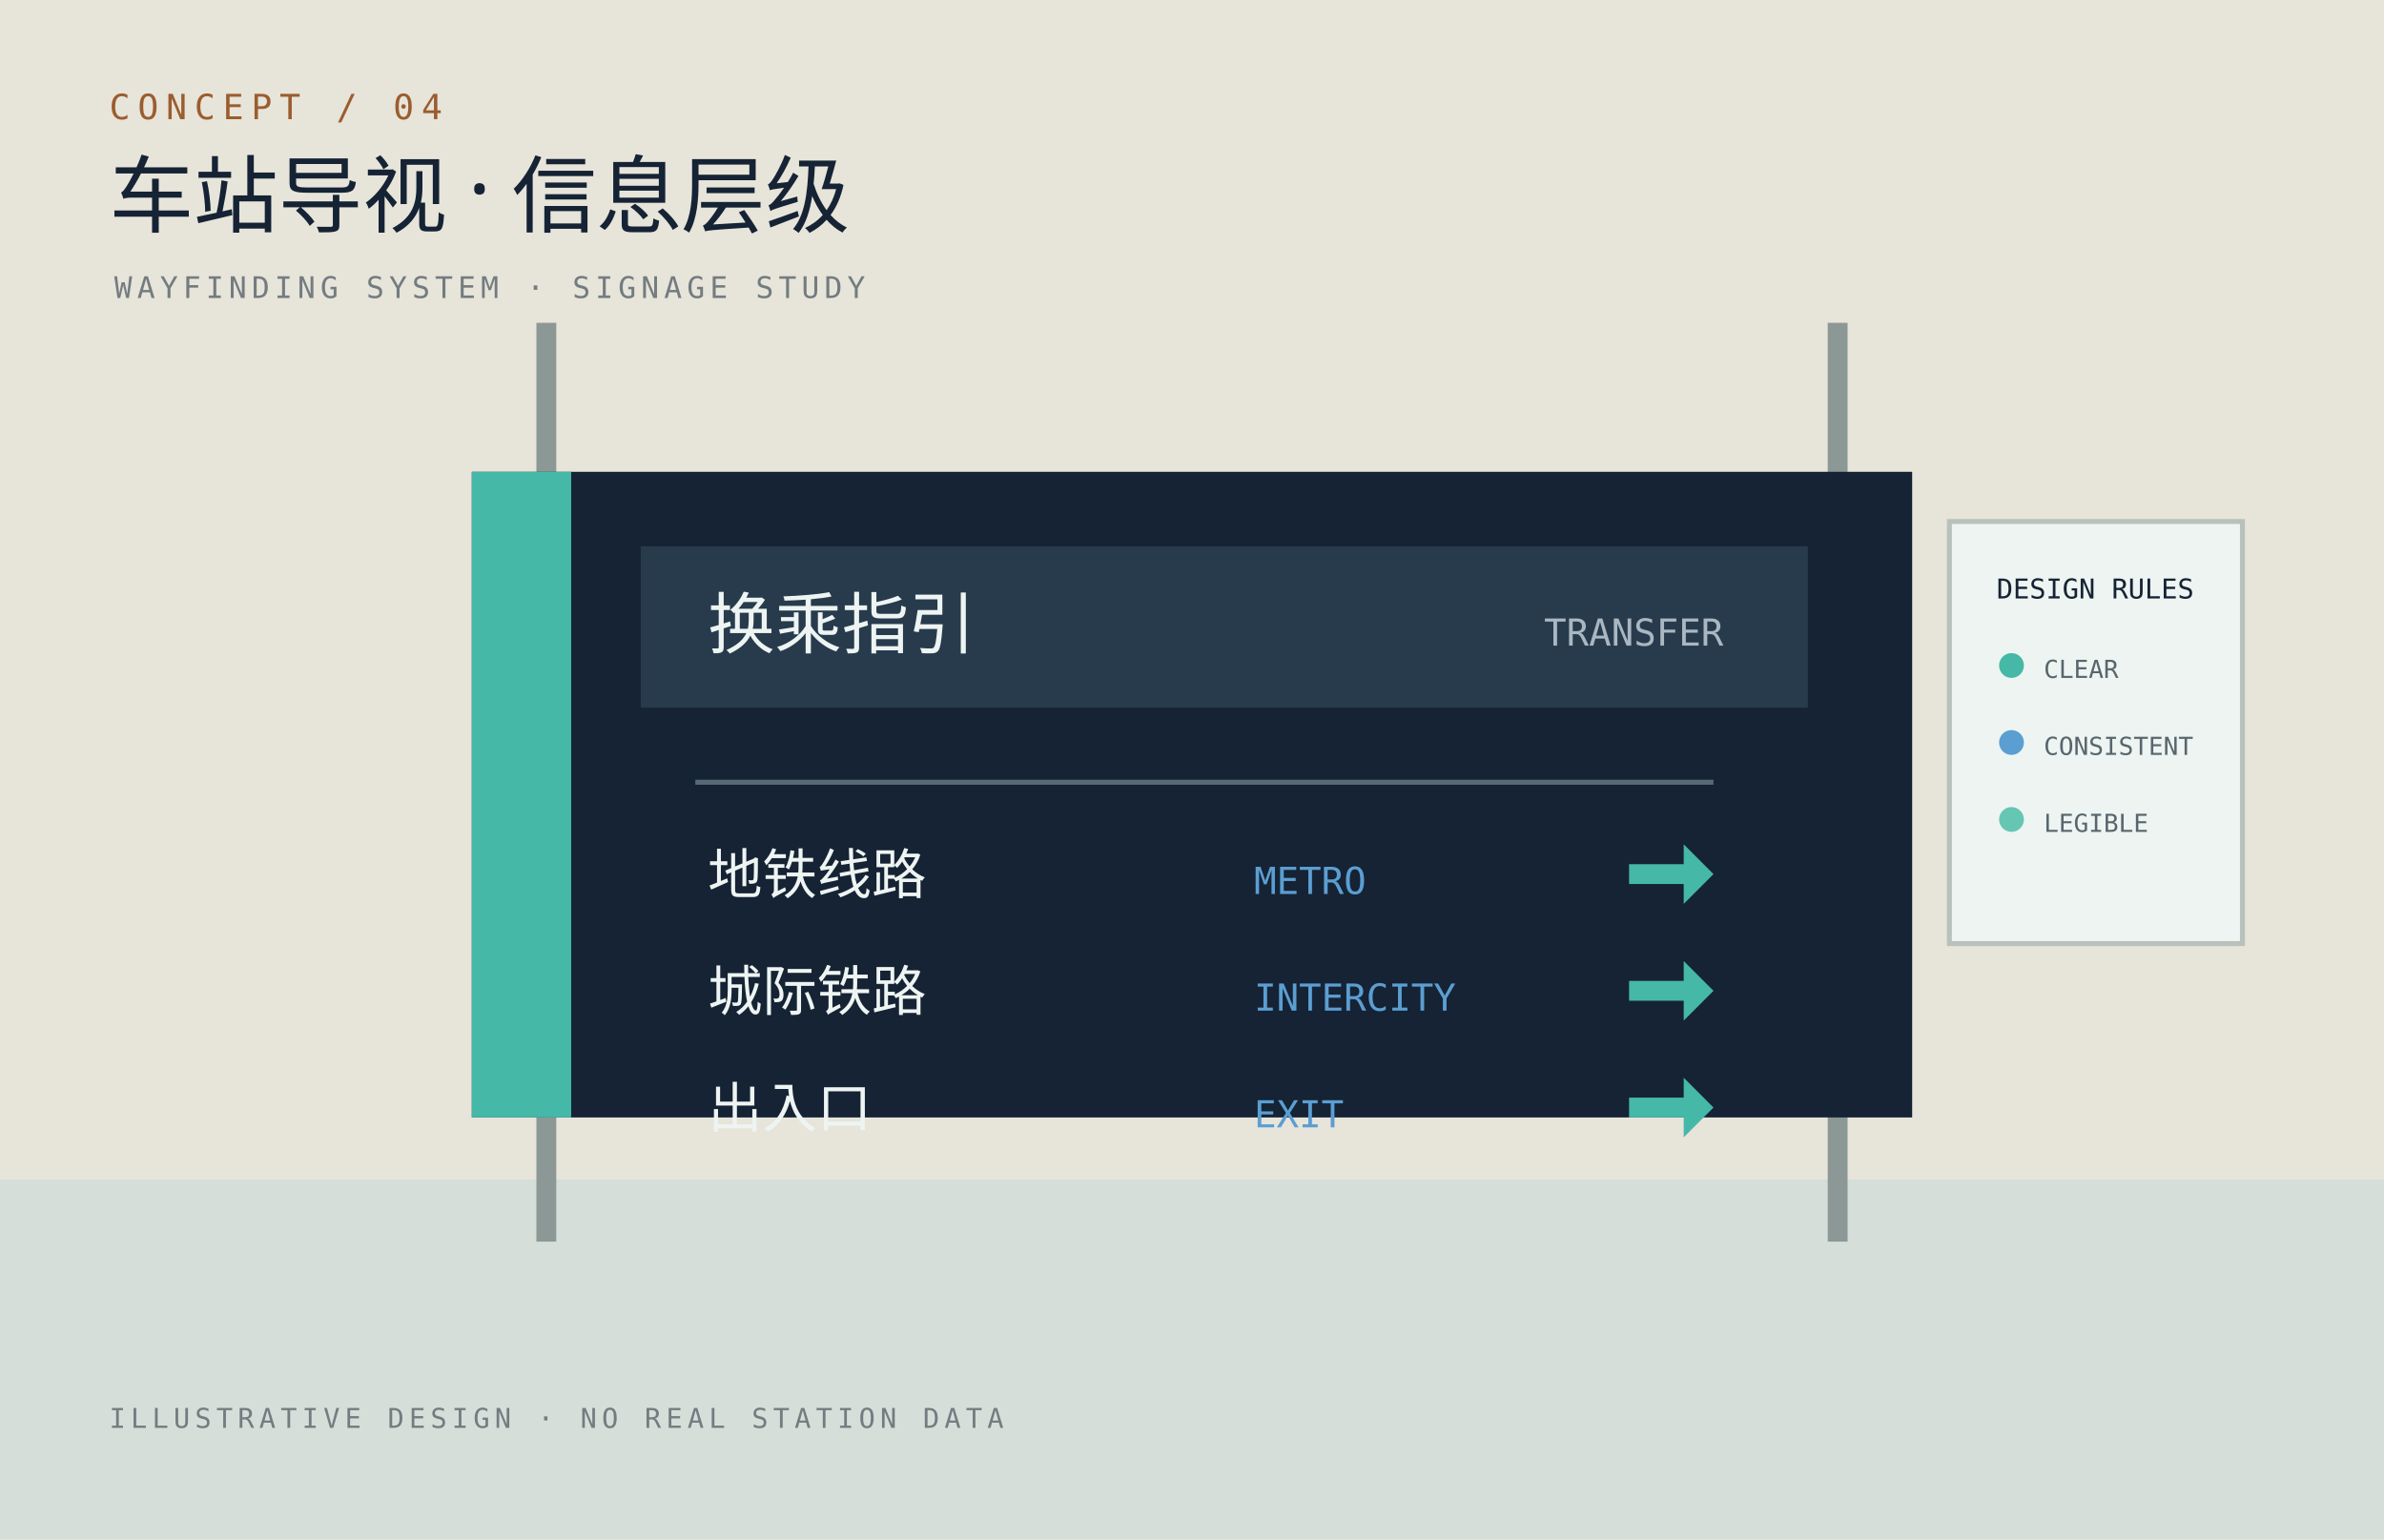
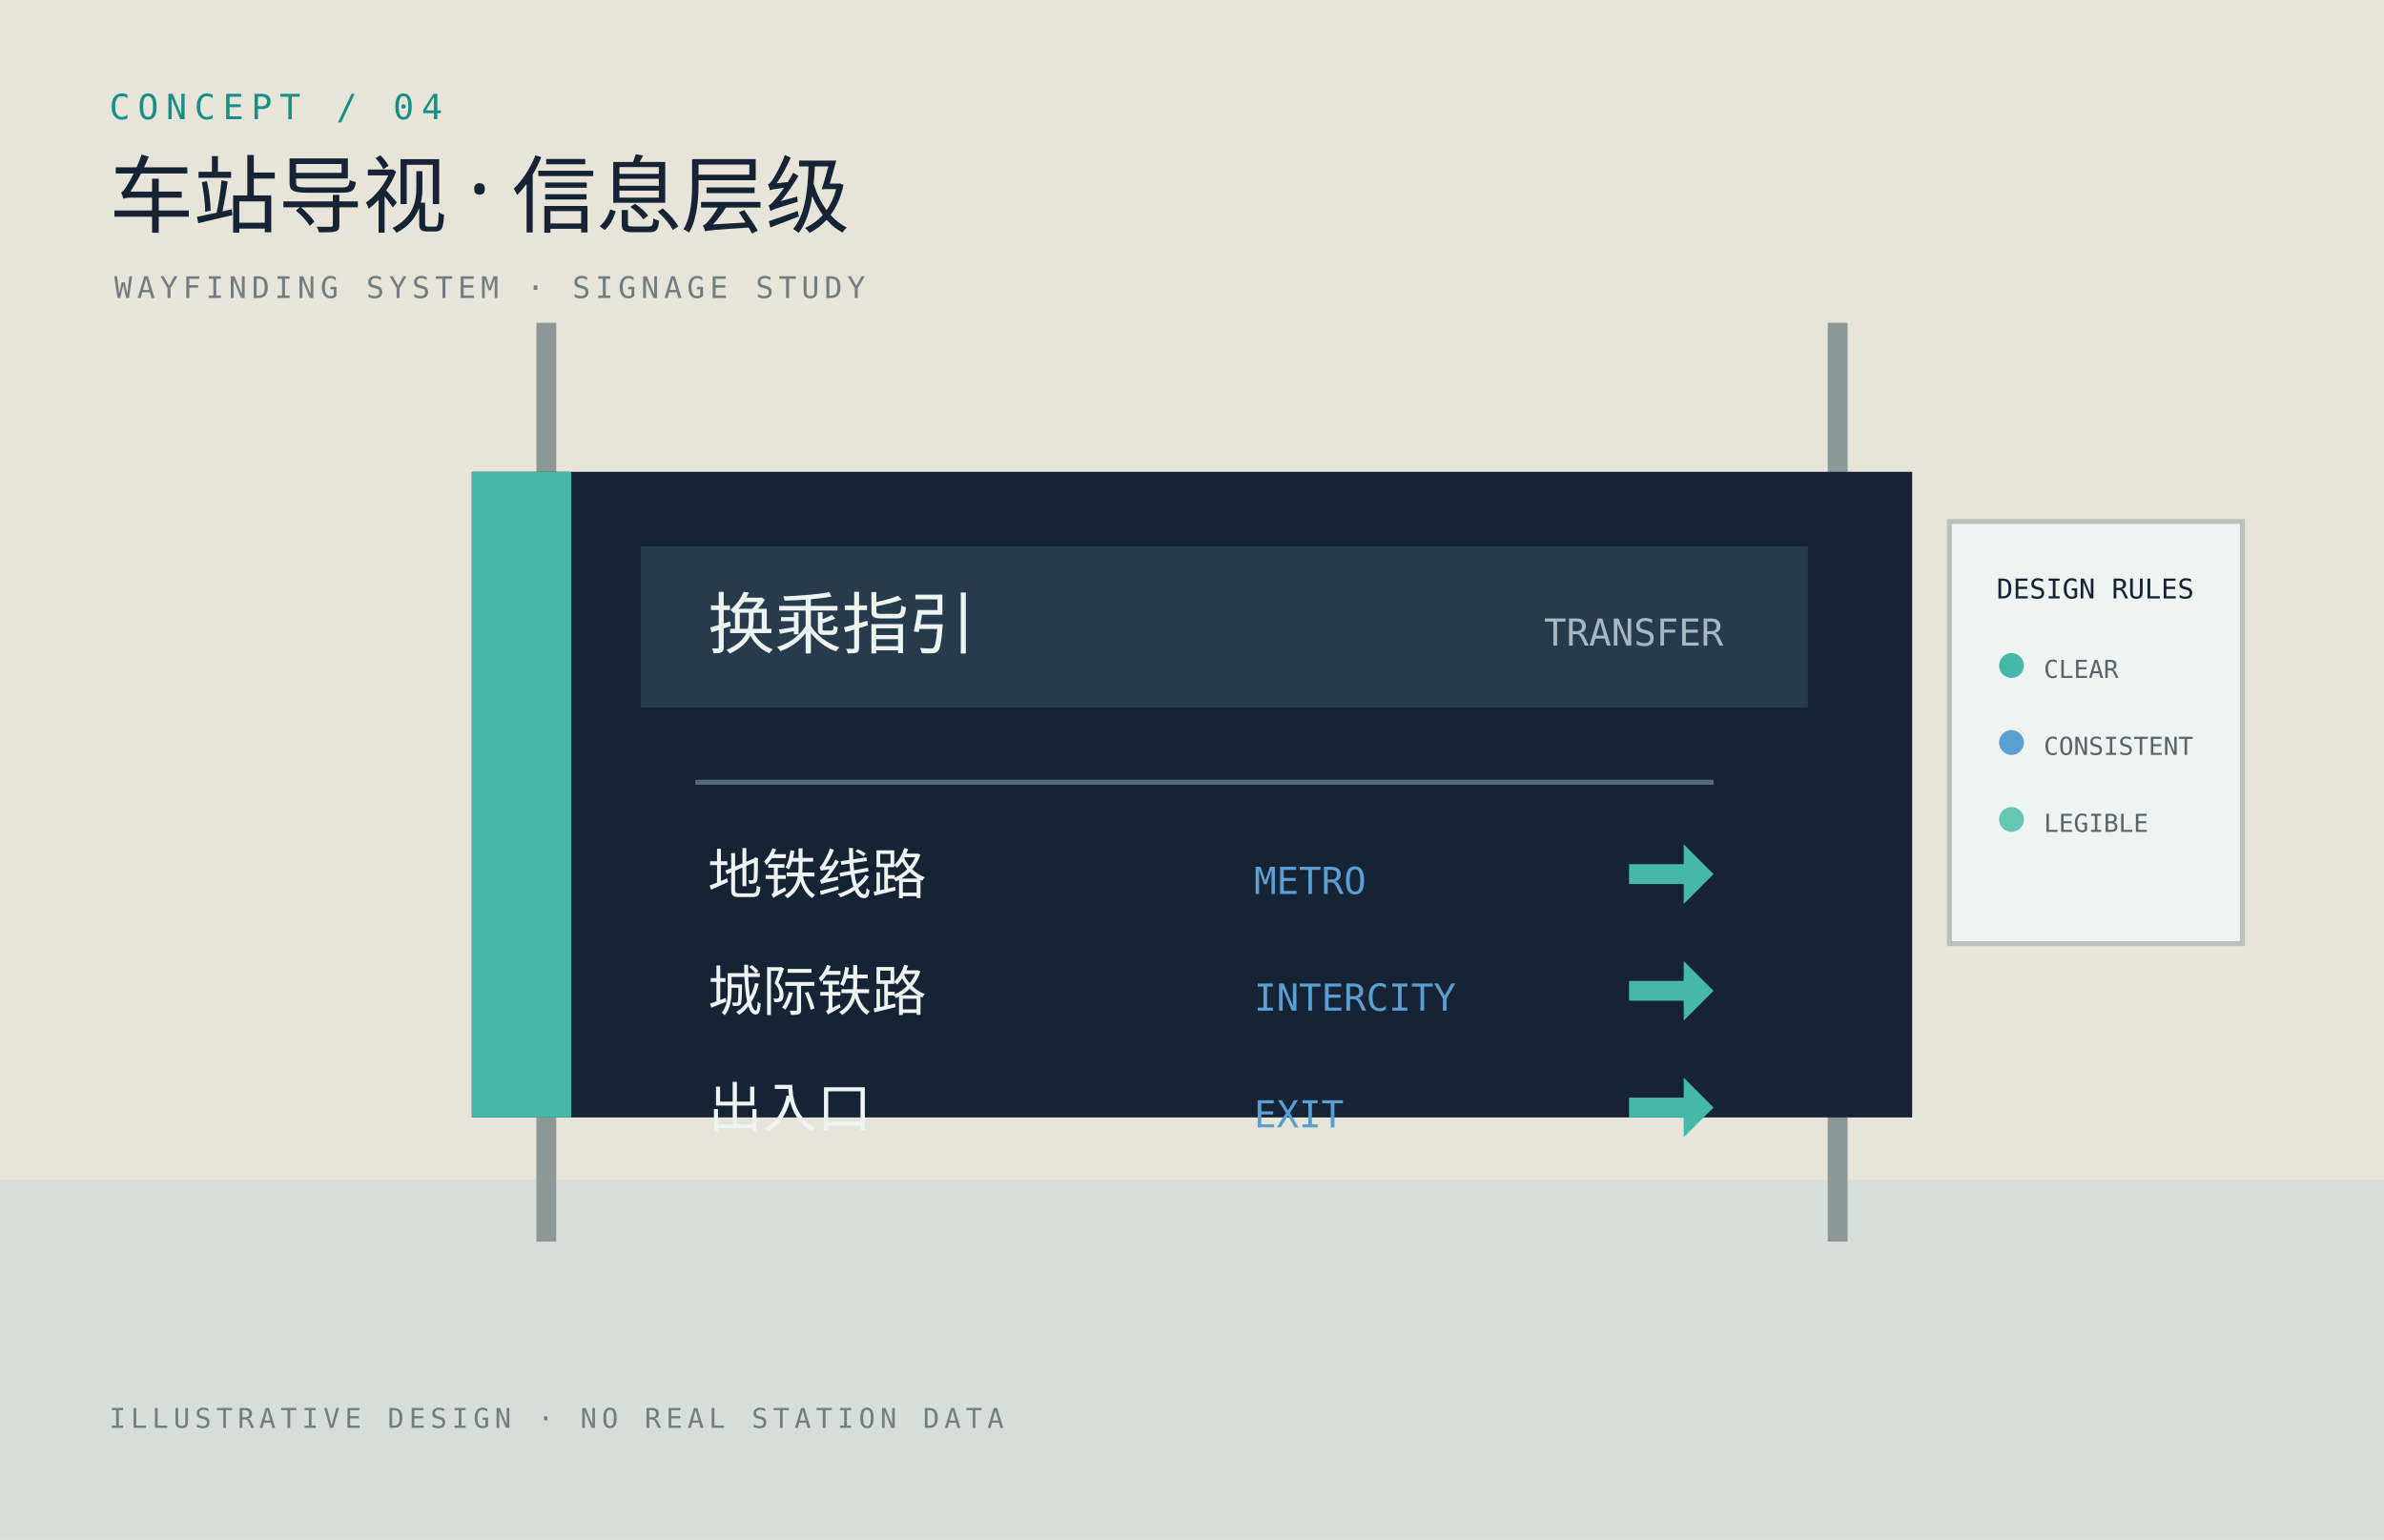
<svg xmlns="http://www.w3.org/2000/svg" viewBox="0 0 960 620">
  <rect width="960" height="620" fill="#e7e4da" />
  <rect x="0" y="475" width="960" height="145" fill="#d5ded9" />
-   <text x="44" y="48" fill="#9b5d2e" font-family="monospace" font-size="14" letter-spacing="3">CONCEPT / 04</text>
+   <text x="44" y="48" fill="#168f86" font-family="monospace" font-size="14" letter-spacing="3">CONCEPT / 04</text>
  <text x="44" y="91" fill="#152334" font-family="'Noto Serif SC',serif" font-size="34">车站导视 · 信息层级</text>
  <text x="46" y="120" fill="#737c7f" font-family="monospace" font-size="12" letter-spacing="2">WAYFINDING SYSTEM · SIGNAGE STUDY</text>
  <path d="M220 130V500M740 130V500" stroke="#8b9895" stroke-width="8" />
  <path d="M190 190H770V450H190Z" fill="#152334" />
  <path d="M190 190H230V450H190Z" fill="#45b8a8" />
  <rect x="258" y="220" width="470" height="65" fill="#273b4d" />
  <text x="285" y="261" fill="#edf4f2" font-family="'Noto Serif SC',serif" font-size="27">换乘指引</text>
  <text x="694" y="260" text-anchor="end" fill="#aab7c1" font-family="monospace" font-size="15">TRANSFER</text>
  <path d="M280 315H690" stroke="#596a77" stroke-width="2" />
  <g font-family="'Noto Serif SC',serif" font-size="22" fill="#edf4f2">
    <text x="285" y="360">地铁线路</text>
    <text x="285" y="407">城际铁路</text>
    <text x="285" y="454">出入口</text>
  </g>
  <g font-family="monospace" font-size="15" fill="#5b9ed2">
    <text x="505" y="360">METRO</text>
    <text x="505" y="407">INTERCITY</text>
    <text x="505" y="454">EXIT</text>
  </g>
  <g fill="#45b8a8">
    <path d="M678 340l12 12-12 12v-8h-22v-8h22Z" />
    <path d="M678 387l12 12-12 12v-8h-22v-8h22Z" />
    <path d="M678 434l12 12-12 12v-8h-22v-8h22Z" />
  </g>
  <rect x="785" y="210" width="118" height="170" fill="#edf4f2" stroke="#b8c2bb" stroke-width="2" />
  <text x="804" y="241" fill="#152334" font-family="monospace" font-size="11">DESIGN RULES</text>
  <circle cx="810" cy="268" r="5" fill="#45b8a8" />
  <text x="823" y="273" fill="#58666c" font-family="monospace" font-size="10">CLEAR</text>
  <circle cx="810" cy="299" r="5" fill="#5b9ed2" />
  <text x="823" y="304" fill="#58666c" font-family="monospace" font-size="10">CONSISTENT</text>
  <circle cx="810" cy="330" r="5" fill="#65c6b4" />
  <text x="823" y="335" fill="#58666c" font-family="monospace" font-size="10">LEGIBLE</text>
  <text x="44" y="575" fill="#737c7f" font-family="monospace" font-size="11" letter-spacing="2">ILLUSTRATIVE DESIGN · NO REAL STATION DATA</text>
</svg>
